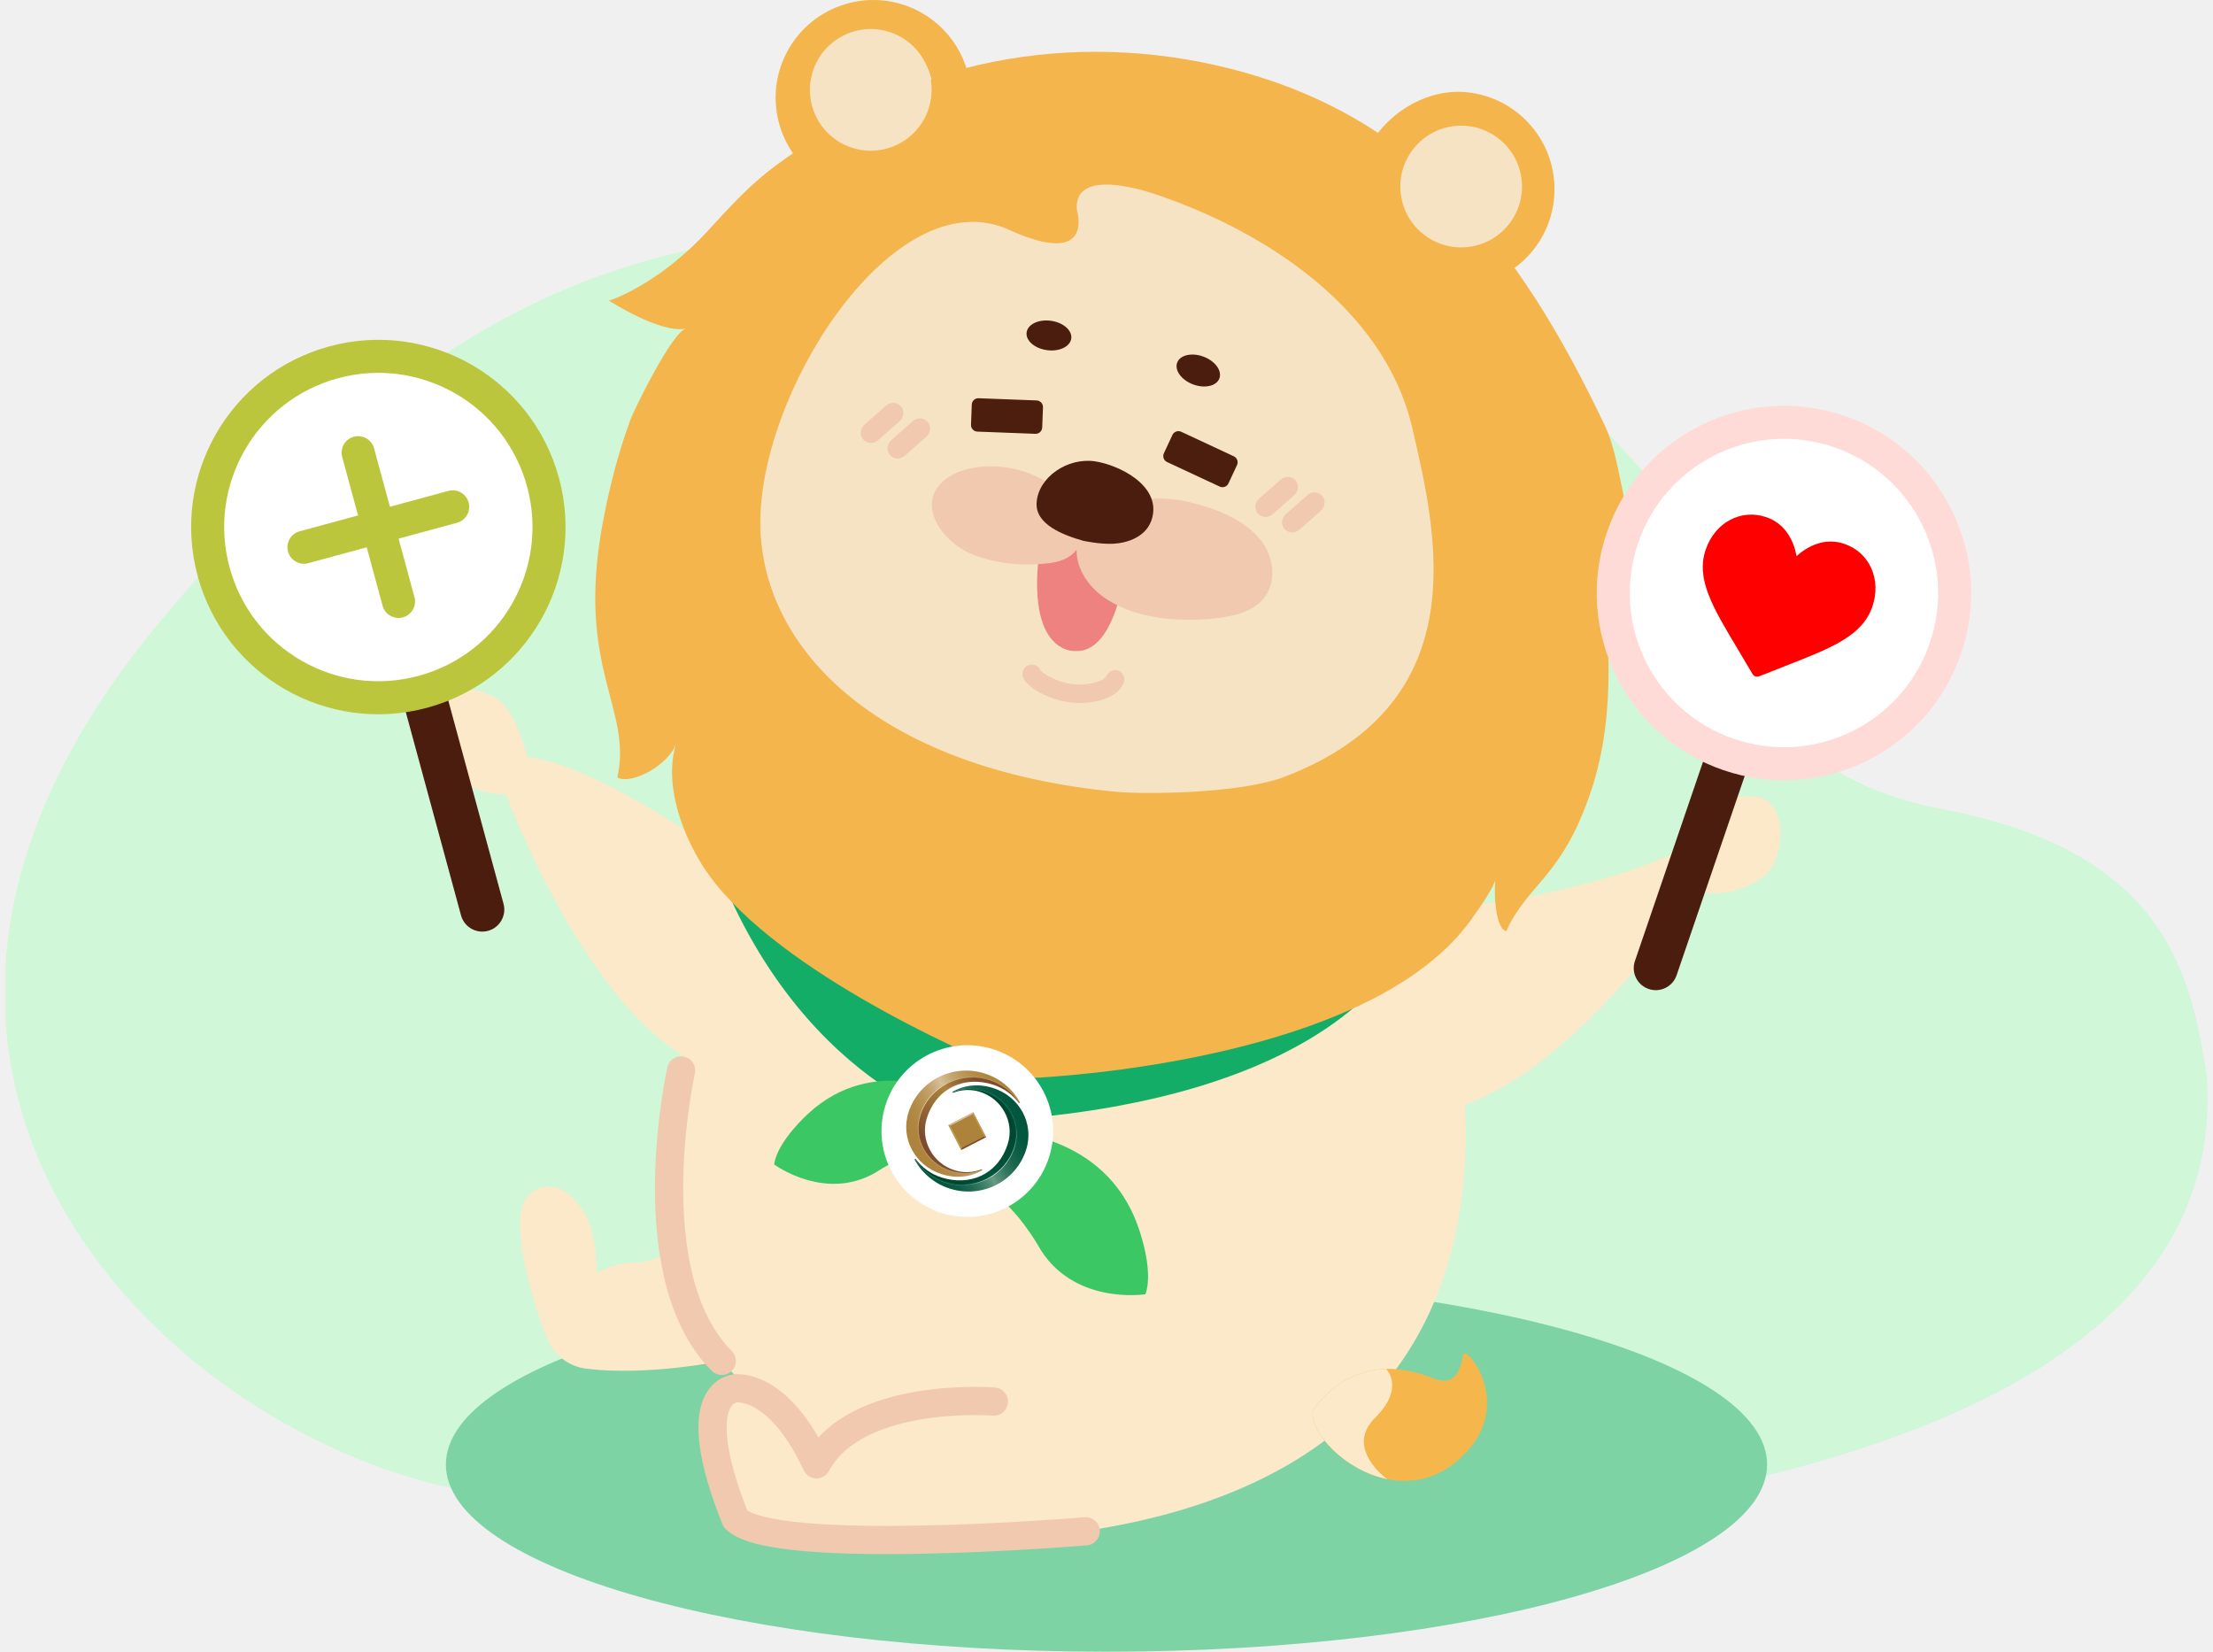
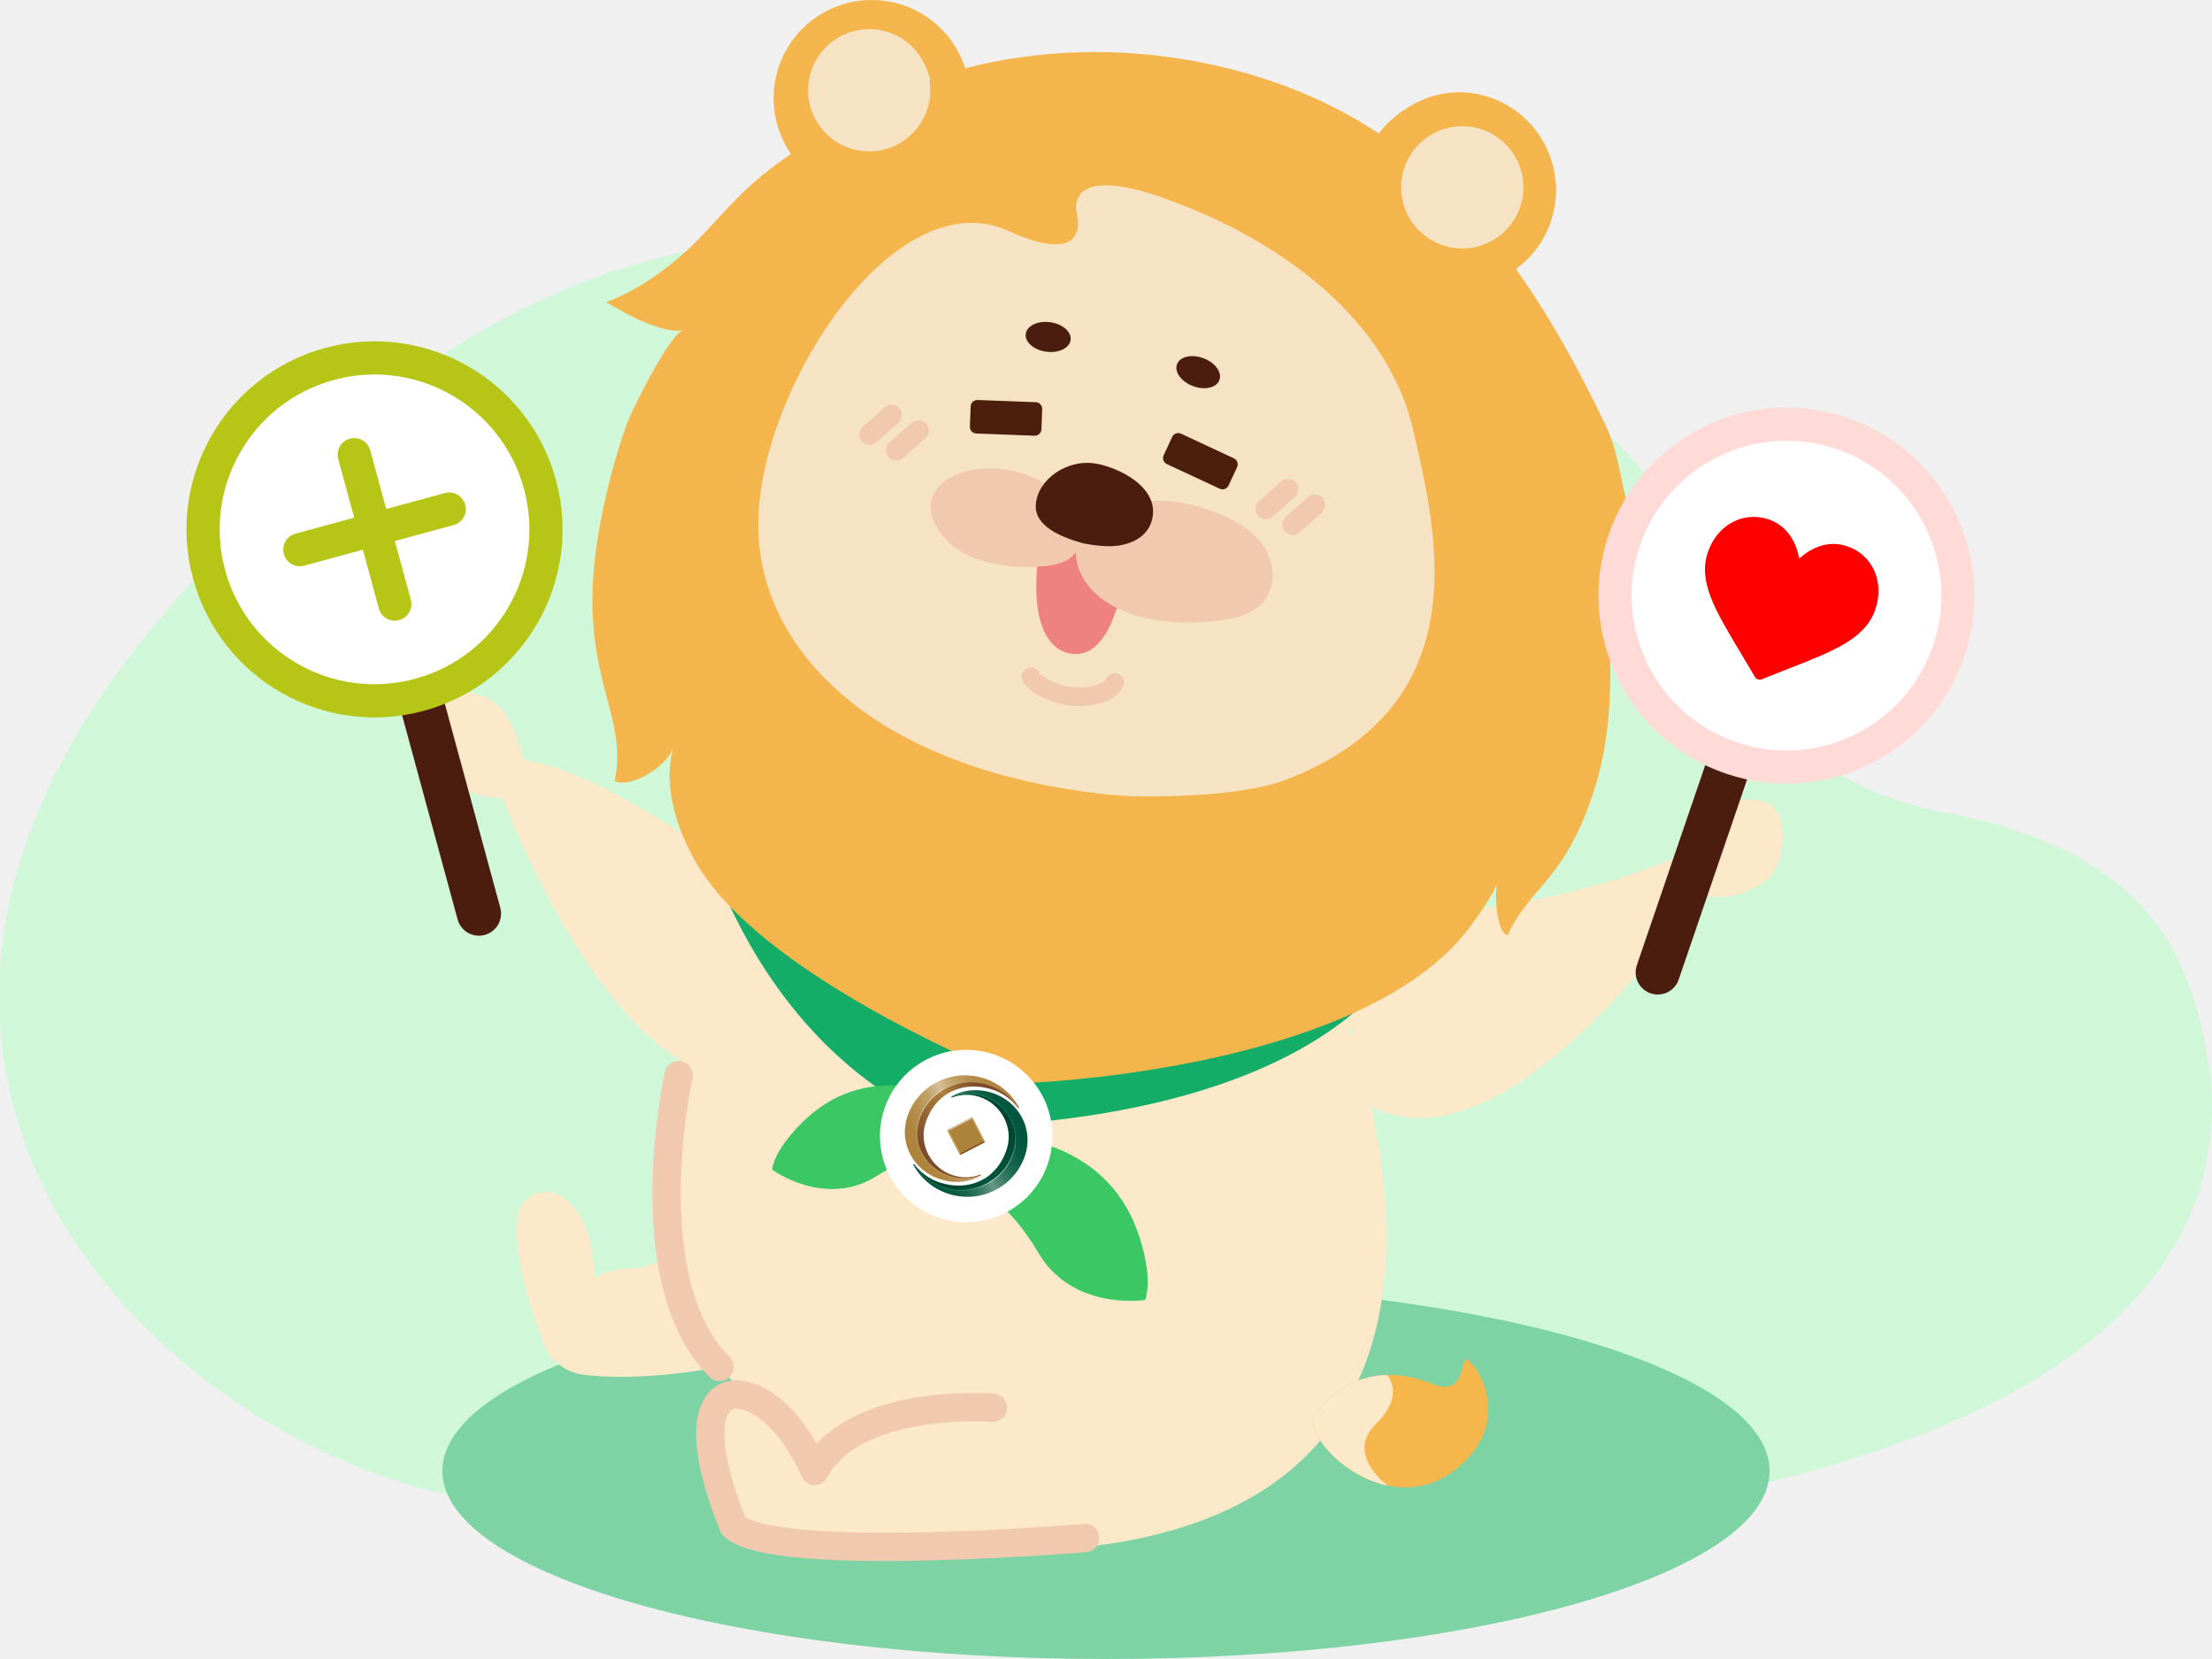
- <svg xmlns="http://www.w3.org/2000/svg" width="201" height="150" viewBox="0 0 201 150" fill="none">
-   <g clip-path="url(#clip0_3225_99852)">
-     <path d="M14.5 56.5C44 21.17 64.532 19.385 98.572 21.17 127.97 22.715 138 30.34 148.5 42c10.499 11.66 7 27.5 28 31.5 20.22 3.852 22.5 15 23.917 24.145 3.937 52.983-133.344 43.895-160.642 37.208C12.476 128.166-18.085 95.524 14.5 56.5z" fill="#CFF7D8" />
-     <ellipse cx="100.5" cy="133" rx="60" ry="17" fill="#7DD3A4" />
-     <path d="M130.522 86.515s19.1 53.603-46.143 53.484c-6.595-.013-11.234-.554-14.203-.676-2.337-.098-3.747-2.147-4.397-4.396-1.146-3.964-2.448-8.799 1.015-8.793 5.306.011 7.027 5.83 7.027 5.83l8.89-6.864 47.811-38.585z" fill="#FBE9C9" />
-     <path d="M131.089 82.468s11.326-.6 21.775-5.317c2.134-3.513 3.24-5.163 6.591-4.795 3.351.369 2.519 6.47.419 7.43-2.888 2.1-5.833 1.092-5.833 1.092s-14.941 22.711-27.328 19.969c-12.39-2.74 4.38-18.376 4.38-18.376l-.004-.004zm-57.576 1.078S56.601 69.789 47.944 68.764c-1.275-3.905-1.971-5.769-5.32-6.174-3.347-.406-3.932 5.721-2.102 7.135 2.333 2.705 5.43 2.394 5.43 2.394s9.358 25.522 22.046 25.684c12.688.162 5.518-14.257 5.518-14.257h-.003z" fill="#FBE9C9" />
-     <path d="M66.9 86.414s-8.019 7.22-5.398 27.696c-.666-.67-2.448.524-3.247.524-2.536-.003-4.074.93-4.074.93s.378-5.63-3.17-7.514c-1.575-.835-3.51.24-3.716 2.012-.388 3.314 1.16 8.235 2.347 11.396a4.448 4.448 0 003.653 2.844c5.633.677 12.258-.71 12.258-.71l8.607 9.391 56.548-46.41-63.812-.156.003-.003z" fill="#FBE9C9" />
-     <path d="M119.233 128.158s3.453-6 10.899-3.003c2.394.963 2.513-1.34 2.797-2.161.287-.825 5.11 5.086-.751 9.817-5.86 4.731-13.341-1.738-12.948-4.653h.003z" fill="#F5B64C" />
-     <path d="M125.886 124.319c-4.525.136-6.652 3.839-6.652 3.839-.261 1.92 2.898 5.38 6.756 6.168 0 0-3.899-2.794-1.109-5.553s1.008-4.45 1.008-4.45l-.003-.004z" fill="#FBE9C9" />
-     <path d="M90.269 127.281s-12.51-.994-16.11 5.698c-3.467-7.463-7.336-6.895-7.336-6.895s-4.73.075-.02 11.863c3.49 3.504 31.808 1.116 31.808 1.116M61.862 97.215s-4.139 18.518 3.693 26.377" stroke="#F0C9AE" stroke-width="2.56" stroke-linecap="round" stroke-linejoin="round" />
-     <path d="M127.894 85.799c-10.003 16.665-41.412 16.029-41.412 16.029s-17.04-4.846-23.547-29.911c0 0 65.193 13.493 64.959 13.882z" fill="#13AD67" />
-     <path d="M145.556 51.464c.44.277 4.407.744 4.89.46-3.317-3.666-2.857-9.435-4.704-13.32-7.855-16.517-17.324-28.728-35.595-32.742-6.987-1.535-14.342-1.566-21.315.047-5.07 1.174-10.115 3.856-14.531 6.564-4.64 2.844-6.233 4.342-9.905 8.373-4.65 5.103-9.087 6.46-9.087 6.46s4.745 3.046 7.014 2.532c-1.217.227-4.68 7.224-5.11 8.404-1.095 3.01-1.887 6.12-2.472 9.272-2.468 13.23 2.736 16.794 1.33 23.097 1.376.707 4.774-1.248 5.342-3.114-1.217 3.997.815 8.616 2.388 11.095 5.782 9.103 23.442 16.891 28.18 18.856a5.518 5.518 0 002.458.413c5.914-.365 30.658-2.577 39.126-14.268.964-1.332 2.205-3.165 2.262-3.757-.186 1.918.129 4.515.974 4.735 1.958-4.302 4.985-4.843 7.599-12.411 2.232-6.462 1.866-13 1.163-20.693l-.007-.003z" fill="#F4B54C" />
-     <path d="M128.297 38.952c-2.604-11.298-13.963-17.973-22.316-20.946 0 0-8.535-3.409-8.173 1.062 0 0 1.721 5.377-6.155 1.802-10.023-4.548-21.998 13.415-22.576 25.694-.558 11.92 10.341 23.28 32.386 25.35 2.242.21 11.092.223 15.289-1.4 17.493-6.76 13.709-22.157 11.542-31.565l.003.003z" fill="#F6E3C4" />
-     <path d="M141.127 18.242a8.851 8.851 0 00-7.73-9.847c-3.578-.43-7.109 1.664-8.85 4.565l6.733 13.013a8.851 8.851 0 009.847-7.73zm-9.259 3.406l-3.527-7.203a4.783 4.783 0 018.847 3.03 4.777 4.777 0 01-5.316 4.173h-.004zM83.103.847C78.67-1.239 73.381.661 71.294 5.094c-2.086 4.434-.186 9.723 4.248 11.81L88.196 9.05A8.873 8.873 0 0083.1.847h.003zm-5.698 12.144a5.13 5.13 0 117.318-4.539l-7.318 4.542v-.003z" fill="#F4B54C" />
-     <path d="M84.34 9.876a5.523 5.523 0 01-6.966 3.538 5.523 5.523 0 01-3.537-6.967 5.523 5.523 0 016.966-3.537 5.523 5.523 0 013.537 6.966zm49.075 12.545a5.525 5.525 0 10-1.404-10.962 5.525 5.525 0 001.404 10.962z" fill="#F6E3C4" />
-     <path d="M102.609 48.383s-.494 10.93-4.92 10.74c0 0-5.022.464-3.024-10.804l4.785-2.334 3.159 2.398z" fill="#ED8280" />
-     <path d="M117.719 43.69a.938.938 0 00-1.377-.153l-1.961 1.725c-.379.331-.484.913-.183 1.316.169.226.42.348.677.368a.926.926 0 00.689-.23l1.969-1.728c.372-.328.48-.896.186-1.298zm2.426 1.41a.936.936 0 00-1.376-.153l-1.965 1.729c-.379.331-.484.913-.179 1.312a.932.932 0 00.676.368.927.927 0 00.69-.23l1.965-1.728c.372-.328.48-.896.186-1.298h.003zm-38.263-8.13a.937.937 0 00-1.376-.152l-1.962 1.724c-.378.332-.486.913-.182 1.316.169.226.42.348.676.368a.927.927 0 00.69-.23l1.968-1.728c.372-.328.48-.896.186-1.298zm2.428 1.41a.937.937 0 00-1.377-.152l-1.965 1.728c-.379.331-.484.91-.18 1.312a.92.92 0 00.677.368.928.928 0 00.69-.23l1.965-1.727c.372-.329.48-.897.186-1.299h.003zm1.586 5.136c1.356-1.031 3.183-1.248 4.816-1.136 2.709.186 5.336 1.566 6.996 3.716.48.626.69 1.357.653 2.09 0 .014.014.017.02.007.234-.325.514-.622.816-.883 2.404-2.08 6.005-2.418 8.988-1.674 2.259.562 4.839 1.536 6.334 3.43.017.023.034.043.054.067 1.231 1.61 1.451 4.116-.132 5.577-1.099 1.017-2.864 1.329-4.305 1.47-3.337.332-7.439-.023-10.172-2.16-.886-.694-1.6-1.623-1.961-2.689a4.055 4.055 0 01-.22-1.39c0-.013-.014-.017-.02-.006-.596.811-1.576 1.109-2.587 1.224-2.391.267-5.012.027-7.217-.98-2.418-1.107-4.897-4.509-2.06-6.666l-.003.003z" fill="#F0C9AE" />
-     <path d="M101.097 49.38c1.241-.057 3.131-.598 3.571-2.414.713-2.942-3.108-4.761-5.232-5.072-2.448-.359-5.116 1.413-5.282 3.737-.142 1.978 2.354 2.945 4.244 3.483.007 0 1.461.321 2.699.267zm9.656-15.015c.261-.696-.387-1.582-1.445-1.977s-2.127-.152-2.388.545c-.26.696.387 1.581 1.446 1.977 1.058.395 2.127.151 2.387-.545zm-13.455-3.619c.102-.736-.722-1.459-1.841-1.614-1.12-.155-2.11.316-2.212 1.052-.102.737.723 1.46 1.842 1.614 1.12.155 2.11-.316 2.211-1.052z" fill="#4A1D0E" />
-     <path d="M101.421 60.861c-.402-.077-.767.186-.95.555-.253.51-1.674.768-2.556.747-1.81-.077-3.095-.946-3.413-1.274v-.004a.842.842 0 00-1.599.091c-.05.2-.058.508.2.86.554.754 2.448 1.913 4.76 2.011h.343c.912-.027 3.229-.257 3.851-1.846a.842.842 0 00-.632-1.136l-.004-.004z" fill="#F0C9AE" />
-     <path d="M112.064 41.44l-4.781-2.23a.6.6 0 00-.796.29l-.775 1.665c-.14.3-.01.656.289.795l4.782 2.229c.299.14.656.01.795-.29l.776-1.664c.14-.3.01-.656-.29-.795zm-17.909-5.074l-5.272-.2a.599.599 0 00-.62.575l-.07 1.835a.599.599 0 00.575.62l5.272.201a.599.599 0 00.62-.575l.07-1.835a.599.599 0 00-.575-.621z" fill="#4B1E0E" />
-     <path d="M86.616 99.378s-7.285-3.726-13.186 1.738c0 0-2.823 2.496-3.118 4.633 0 0 4.857 3.598 9.577.508 0 0 2.915-1.864 5.157-1.999l1.57-4.88zm4.538 3.379s9.164.081 12.188 8.566c0 0 1.508 3.943.693 6.215 0 0-6.689 1.055-9.77-4.464 0 0-1.927-3.361-4.081-4.66l.974-5.657h-.004z" fill="#3BC763" />
-     <path d="M95.311 105.006a7.794 7.794 0 01-9.739 5.164 7.794 7.794 0 01-5.164-9.739 7.794 7.794 0 019.74-5.164 7.794 7.794 0 015.163 9.739z" fill="#fff" />
-     <path d="M88.392 101.014l-2.253 1.164 1.163 2.253 2.254-1.163-1.164-2.254z" fill="#AD833B" />
-     <path d="M88.402 101.009l1.163 2.255-.169-.054-1.048-2.032.054-.169z" fill="#C1994D" />
-     <path d="M88.346 101.178l-2.029 1.052-.172-.055 2.255-1.166-.054.169z" fill="#D8BF98" />
-     <path d="M87.311 104.428l-1.167-2.252.173.054 1.048 2.026-.054.172z" fill="#C1994D" />
-     <path d="M87.367 104.255l2.029-1.045.169.054-2.252 1.163.054-.172z" fill="#7D4B2D" />
-     <path d="M83.566 101.252c.831-2.607 3.645-4.041 6.286-3.202a5.045 5.045 0 012.75 2.123l.053-.027a5.565 5.565 0 00-3.209-2.654c-2.908-.927-6.012.652-6.929 3.53-.754 2.374.602 4.843 3.003 5.604 1.295.412 2.618.29 3.696-.345l-.016-.034c-.886.372-1.904.406-2.909.088-2.178-.693-3.409-2.932-2.725-5.086v.003z" fill="url(#paint0_linear_3225_99852)" />
-     <path d="M92.15 104.184c-.833 2.608-3.646 4.041-6.288 3.203a5.025 5.025 0 01-2.745-2.124l-.055.027a5.565 5.565 0 003.21 2.655c2.911.926 6.012-.653 6.929-3.531.754-2.374-.602-4.842-3.003-5.606-1.295-.413-2.618-.291-3.696.344l.017.034c.886-.375 1.903-.409 2.904-.088 2.178.694 3.41 2.932 2.723 5.086h.003z" fill="url(#paint1_linear_3225_99852)" />
-     <path d="M86.673 106.267c-1.965-.625-3.118-2.746-2.496-4.707.91-2.861 3.527-3.852 6.016-3.057.984.314 1.796.92 2.367 1.691l.04-.021a5.046 5.046 0 00-2.748-2.123c-2.642-.842-5.455.591-6.287 3.202-.686 2.154.548 4.393 2.726 5.086 1 .318 2.022.284 2.908-.088l-.03-.061a3.731 3.731 0 01-2.49.082l-.006-.004z" fill="url(#paint2_linear_3225_99852)" />
-     <path d="M89.856 98.053c-2.654-.845-5.481.589-6.313 3.199-.687 2.158.554 4.4 2.742 5.097 1.008.321 2.03.287 2.919-.085l-.007-.017c-.873.348-1.87.375-2.854.061-2.175-.693-3.409-2.915-2.73-5.049.823-2.584 3.63-3.997 6.267-3.158a5.041 5.041 0 012.719 2.069l.013-.007a5.077 5.077 0 00-2.752-2.113l-.004.003z" fill="url(#paint3_linear_3225_99852)" />
-     <path d="M89.038 99.169c1.965.625 3.121 2.746 2.496 4.707-.913 2.864-3.527 3.848-6.016 3.057a4.707 4.707 0 01-2.364-1.691l-.04.02a5.037 5.037 0 002.745 2.124c2.641.842 5.455-.592 6.287-3.202.686-2.154-.545-4.393-2.722-5.086-1.002-.318-2.023-.284-2.905.088l.03.057a3.72 3.72 0 012.492-.078l-.003.004z" fill="url(#paint4_linear_3225_99852)" />
-     <path d="M85.854 107.383c2.655.845 5.482-.588 6.314-3.199.686-2.158-.551-4.4-2.743-5.096-1.004-.322-2.029-.288-2.915.084l.007.017c.873-.351 1.87-.375 2.854-.06 2.175.693 3.409 2.914 2.73 5.048-.823 2.584-3.63 3.997-6.267 3.159a5.053 5.053 0 01-2.719-2.07l-.013.007a5.086 5.086 0 002.752 2.117v-.007z" fill="url(#paint5_linear_3225_99852)" />
-     <rect x="158.521" y="57.94" width="4" height="33" rx="2" transform="rotate(18.868 158.521 57.94)" fill="#4A1D0E" />
-     <circle cx="162.03" cy="53.855" r="15.5" transform="rotate(18.868 162.03 53.855)" fill="#fff" stroke="#FFDBD7" stroke-width="3" />
-     <path d="M167.519 49.39a3.81 3.81 0 00-2.501.002c-.803.27-1.439.746-1.843 1.113-.095-.537-.307-1.303-.776-2.009a3.81 3.81 0 00-1.977-1.532c-2.293-.783-4.657.485-5.499 2.95-.91 2.662.624 5.221 2.947 9.095.394.658.842 1.404 1.301 2.193a.503.503 0 00.623.213c.847-.343 1.657-.659 2.372-.938 4.208-1.642 6.987-2.727 7.897-5.39.842-2.464-.251-4.914-2.544-5.697z" fill="red" />
-     <rect x="33.744" y="53.213" width="4" height="33" rx="2" transform="rotate(-15.203 33.744 53.213)" fill="#4A1D0E" />
-     <circle cx="34.363" cy="47.863" r="15.5" transform="rotate(-15.203 34.363 47.863)" fill="#fff" stroke="#BBC63D" stroke-width="3" />
-     <path d="M27.607 49.698l13.51-3.67m-8.59-4.92l3.67 13.51" stroke="#BBC63D" stroke-width="3" stroke-linecap="round" />
+ <svg xmlns="http://www.w3.org/2000/svg" width="200" height="150" viewBox="0 0 200 150" fill="none">
+   <g clip-path="url(#clip0_3225_99787)">
+     <path d="M14 56.5c29.5-35.33 50.032-37.117 84.072-35.33C127.47 22.713 137.5 30.34 148 42c10.499 11.66 7 27.5 28 31.5 20.22 3.852 22.5 15 23.917 24.144 3.937 52.983-133.344 43.896-160.642 37.209C11.976 128.165-18.585 95.523 14 56.5z" fill="#CFF7D8" />
+     <ellipse cx="100" cy="133" rx="60" ry="17" fill="#7DD3A4" />
+     <path d="M120.5 89s24.5 55.5-36.621 51c-6.595-.014-11.234-.555-14.203-.677-2.337-.098-3.747-2.147-4.397-4.396-1.146-3.963-2.448-8.799 1.015-8.792 5.306.01 7.027 5.83 7.027 5.83l8.89-6.865L120.5 89z" fill="#FBE9C9" />
+     <path d="M130.589 82.467s11.326-.598 21.775-5.316c2.134-3.513 3.24-5.164 6.591-4.795 3.351.369 2.519 6.47.419 7.43-2.888 2.1-5.833 1.092-5.833 1.092s-14.941 22.711-27.328 19.969c-12.39-2.74 4.38-18.376 4.38-18.376l-.004-.004zm-57.576 1.079S56.101 69.79 47.444 68.765c-1.275-3.906-1.971-5.77-5.32-6.175-3.347-.406-3.932 5.722-2.102 7.135 2.333 2.706 5.43 2.394 5.43 2.394s9.358 25.522 22.046 25.684c12.688.163 5.518-14.257 5.518-14.257h-.003z" fill="#FBE9C9" />
+     <path d="M66.398 86.414s-8.018 7.22-5.397 27.696c-.666-.67-2.448.524-3.246.524-2.537-.004-4.075.93-4.075.93s.378-5.631-3.169-7.514c-1.576-.836-3.51.24-3.717 2.012-.388 3.314 1.16 8.234 2.347 11.396a4.449 4.449 0 003.653 2.844c5.634.676 12.258-.71 12.258-.71l8.607 9.391 56.548-46.41-63.812-.156.003-.003z" fill="#FBE9C9" />
+     <path d="M118.734 128.157s3.453-5.999 10.899-3.003c2.394.964 2.513-1.339 2.797-2.161.287-.825 5.11 5.086-.751 9.817-5.86 4.731-13.341-1.738-12.948-4.653h.003z" fill="#F5B64C" />
+     <path d="M125.386 124.319c-4.525.135-6.652 3.838-6.652 3.838-.261 1.921 2.898 5.38 6.756 6.168 0 0-3.899-2.793-1.109-5.552 2.79-2.76 1.008-4.451 1.008-4.451l-.003-.003z" fill="#FBE9C9" />
+     <path d="M89.77 127.281s-12.51-.994-16.11 5.699c-3.467-7.464-7.335-6.896-7.335-6.896s-4.732.075-.02 11.863c3.49 3.504 31.807 1.116 31.807 1.116M61.363 97.215s-4.139 18.518 3.693 26.377" stroke="#F0C9AE" stroke-width="2.56" stroke-linecap="round" stroke-linejoin="round" />
+     <path d="M127.393 85.798c-10.003 16.665-41.412 16.03-41.412 16.03s-17.04-4.846-23.546-29.911c0 0 65.192 13.492 64.958 13.881z" fill="#13AD67" />
+     <path d="M145.056 51.464c.44.277 4.407.744 4.89.46-3.317-3.666-2.857-9.435-4.704-13.32-7.855-16.517-17.324-28.728-35.595-32.742-6.987-1.535-14.342-1.566-21.315.047-5.07 1.174-10.115 3.856-14.531 6.564-4.64 2.844-6.233 4.342-9.905 8.373-4.65 5.103-9.087 6.46-9.087 6.46s4.745 3.046 7.014 2.532c-1.217.227-4.68 7.224-5.11 8.404-1.095 3.01-1.887 6.12-2.472 9.272-2.468 13.23 2.736 16.794 1.33 23.097 1.376.707 4.774-1.248 5.342-3.114-1.217 3.997.815 8.616 2.388 11.095 5.782 9.103 23.442 16.892 28.18 18.856a5.518 5.518 0 002.458.413c5.914-.365 30.658-2.577 39.126-14.267.964-1.333 2.205-3.166 2.262-3.758-.186 1.918.129 4.515.974 4.735 1.958-4.302 4.985-4.843 7.599-12.411 2.232-6.462 1.866-13 1.163-20.692l-.007-.004z" fill="#F4B54C" />
+     <path d="M127.796 38.952c-2.604-11.298-13.963-17.974-22.316-20.946 0 0-8.535-3.41-8.173 1.061 0 0 1.721 5.377-6.155 1.803-10.023-4.548-21.998 13.415-22.576 25.694-.558 11.92 10.341 23.28 32.386 25.35 2.242.209 11.092.222 15.289-1.401 17.493-6.76 13.709-22.157 11.542-31.565l.003.004z" fill="#F6E3C4" />
+     <path d="M140.626 18.242a8.851 8.851 0 00-7.73-9.847c-3.578-.43-7.109 1.664-8.85 4.565l6.733 13.013a8.851 8.851 0 009.847-7.73zm-9.259 3.406l-3.527-7.203a4.783 4.783 0 018.847 3.03 4.777 4.777 0 01-5.316 4.173h-.004zM82.603.847C78.17-1.239 72.881.661 70.794 5.094c-2.086 4.434-.186 9.723 4.248 11.81L87.696 9.05A8.873 8.873 0 0082.6.847h.003zm-5.698 12.144a5.13 5.13 0 117.318-4.539l-7.318 4.542v-.003z" fill="#F4B54C" />
+     <path d="M83.841 9.876a5.523 5.523 0 01-6.966 3.537 5.523 5.523 0 01-3.537-6.966 5.523 5.523 0 016.966-3.537 5.523 5.523 0 013.537 6.966zm49.074 12.545a5.525 5.525 0 10-1.403-10.963 5.525 5.525 0 001.403 10.963z" fill="#F6E3C4" />
+     <path d="M102.109 48.383s-.494 10.93-4.92 10.74c0 0-5.022.464-3.024-10.804l4.785-2.333 3.159 2.397z" fill="#ED8280" />
+     <path d="M117.219 43.69a.938.938 0 00-1.377-.153l-1.961 1.725c-.379.331-.484.913-.183 1.315.169.227.42.349.677.369a.926.926 0 00.689-.23l1.969-1.728c.372-.328.48-.896.186-1.298zm2.428 1.41a.936.936 0 00-1.376-.153l-1.965 1.728c-.379.332-.484.914-.179 1.313a.932.932 0 00.676.368.927.927 0 00.69-.23l1.965-1.728c.372-.328.48-.896.186-1.298h.003zm-38.264-8.13a.937.937 0 00-1.376-.152l-1.962 1.724c-.378.332-.487.913-.182 1.316a.93.93 0 00.676.369.928.928 0 00.69-.23l1.968-1.728c.372-.328.48-.897.186-1.299zm2.428 1.41a.937.937 0 00-1.376-.152l-1.965 1.728c-.379.331-.484.91-.18 1.312.173.227.42.352.677.369a.928.928 0 00.69-.23l1.965-1.728c.372-.328.48-.896.186-1.299h.003zm1.586 5.137c1.356-1.031 3.182-1.248 4.816-1.136 2.709.186 5.336 1.566 6.997 3.716.48.626.69 1.356.652 2.09 0 .014.014.017.02.007.234-.325.514-.622.816-.883 2.404-2.08 6.005-2.418 8.988-1.674 2.259.562 4.839 1.536 6.334 3.43.017.023.034.043.054.067 1.231 1.61 1.451 4.115-.132 5.576-1.099 1.018-2.864 1.33-4.305 1.471-3.338.332-7.439-.023-10.172-2.16-.886-.694-1.6-1.624-1.961-2.689a4.057 4.057 0 01-.22-1.39c0-.013-.014-.017-.02-.007-.596.812-1.576 1.11-2.587 1.225-2.391.267-5.012.027-7.217-.981-2.418-1.106-4.896-4.508-2.06-6.665l-.003.003z" fill="#F0C9AE" />
+     <path d="M100.598 49.38c1.241-.057 3.131-.598 3.571-2.414.713-2.942-3.108-4.761-5.232-5.072-2.448-.359-5.116 1.413-5.282 3.737-.142 1.978 2.354 2.945 4.244 3.483.007 0 1.461.321 2.699.267zm9.656-15.015c.26-.696-.387-1.581-1.445-1.977-1.059-.395-2.127-.152-2.388.545-.26.696.387 1.581 1.446 1.977 1.058.395 2.127.151 2.387-.545zM96.8 30.747c.101-.736-.723-1.46-1.842-1.614-1.12-.155-2.11.316-2.212 1.052-.102.736.723 1.459 1.842 1.614 1.12.155 2.11-.316 2.211-1.052z" fill="#4A1D0E" />
+     <path d="M100.922 60.862c-.402-.078-.767.186-.95.554-.253.51-1.674.768-2.556.748-1.81-.078-3.095-.947-3.412-1.275v-.004a.843.843 0 00-1.6.092c-.05.2-.057.507.2.859.554.754 2.448 1.913 4.76 2.012h.342c.913-.027 3.23-.257 3.852-1.847a.842.842 0 00-.632-1.136l-.004-.003z" fill="#F0C9AE" />
+     <path d="M111.564 41.44l-4.781-2.23a.6.6 0 00-.796.29l-.775 1.665c-.14.3-.01.656.289.795l4.782 2.229c.299.14.656.01.795-.29l.776-1.664c.14-.3.01-.656-.29-.795zm-17.908-5.074l-5.272-.2a.599.599 0 00-.62.575l-.07 1.835a.599.599 0 00.575.62l5.271.201a.599.599 0 00.621-.575l.07-1.835a.599.599 0 00-.575-.621z" fill="#4B1E0E" />
+     <path d="M86.115 99.379s-7.284-3.727-13.186 1.738c0 0-2.823 2.496-3.118 4.633 0 0 4.857 3.598 9.577.507 0 0 2.915-1.863 5.157-1.998l1.57-4.88zm4.538 3.378s9.164.081 12.188 8.566c0 0 1.508 3.943.693 6.216 0 0-6.689 1.055-9.77-4.464 0 0-1.927-3.362-4.081-4.66l.973-5.658h-.003z" fill="#3BC763" />
+     <path d="M94.81 105.006a7.794 7.794 0 01-9.739 5.164 7.794 7.794 0 01-5.164-9.739 7.794 7.794 0 019.74-5.164 7.794 7.794 0 015.163 9.739z" fill="#fff" />
+     <path d="M87.893 101.015l-2.253 1.163 1.163 2.254 2.254-1.164-1.164-2.253z" fill="#AD833B" />
+     <path d="M87.902 101.009l1.163 2.256-.169-.054-1.048-2.033.054-.169z" fill="#C1994D" />
+     <path d="M87.848 101.178l-2.03 1.052-.171-.054 2.255-1.167-.054.169z" fill="#D8BF98" />
+     <path d="M86.813 104.428l-1.166-2.252.172.054 1.048 2.026-.054.172z" fill="#C1994D" />
+     <path d="M86.867 104.256l2.029-1.045.169.054-2.252 1.163.054-.172z" fill="#7D4B2D" />
+     <path d="M83.066 101.253c.831-2.608 3.645-4.041 6.286-3.203a5.044 5.044 0 012.75 2.124l.053-.027a5.565 5.565 0 00-3.209-2.655c-2.908-.926-6.012.653-6.929 3.531-.754 2.374.602 4.842 3.003 5.603 1.295.413 2.618.291 3.696-.345l-.016-.034c-.886.372-1.904.406-2.909.088-2.178-.693-3.409-2.932-2.725-5.086v.004z" fill="url(#paint0_linear_3225_99787)" />
+     <path d="M91.648 104.184c-.832 2.608-3.645 4.042-6.286 3.203a5.025 5.025 0 01-2.746-2.124l-.055.027a5.566 5.566 0 003.21 2.655c2.911.926 6.012-.653 6.929-3.531.754-2.374-.602-4.842-3.003-5.606-1.295-.413-2.618-.291-3.696.344l.017.034c.886-.375 1.903-.409 2.904-.088 2.178.694 3.41 2.932 2.723 5.086h.003z" fill="url(#paint1_linear_3225_99787)" />
+     <path d="M86.173 106.268c-1.965-.626-3.118-2.746-2.496-4.708.91-2.86 3.527-3.851 6.016-3.057.984.315 1.796.92 2.367 1.691l.04-.02a5.044 5.044 0 00-2.748-2.124c-2.642-.842-5.455.592-6.287 3.203-.686 2.154.548 4.392 2.726 5.086 1 .318 2.022.284 2.908-.088l-.03-.061a3.731 3.731 0 01-2.49.081l-.006-.003z" fill="url(#paint2_linear_3225_99787)" />
+     <path d="M89.356 98.053c-2.655-.845-5.482.589-6.314 3.199-.687 2.158.555 4.4 2.742 5.097 1.008.321 2.03.287 2.919-.085l-.007-.017c-.872.349-1.87.376-2.854.061-2.174-.693-3.409-2.915-2.73-5.049.823-2.583 3.63-3.997 6.267-3.158a5.04 5.04 0 012.719 2.069l.014-.006a5.074 5.074 0 00-2.753-2.114l-.003.003z" fill="url(#paint3_linear_3225_99787)" />
+     <path d="M88.537 99.17c1.965.625 3.121 2.745 2.496 4.707-.913 2.864-3.527 3.848-6.016 3.057a4.707 4.707 0 01-2.364-1.691l-.04.02a5.038 5.038 0 002.745 2.124c2.641.842 5.455-.592 6.287-3.203.686-2.154-.545-4.392-2.722-5.086-1.002-.317-2.023-.284-2.905.088l.03.058a3.72 3.72 0 012.492-.078l-.003.003z" fill="url(#paint4_linear_3225_99787)" />
+     <path d="M85.355 107.384c2.655.845 5.482-.589 6.314-3.199.686-2.158-.551-4.4-2.743-5.097-1.004-.32-2.029-.287-2.915.085l.007.017c.873-.352 1.87-.376 2.854-.061 2.175.693 3.409 2.915 2.73 5.049-.823 2.583-3.63 3.997-6.267 3.158a5.05 5.05 0 01-2.719-2.069l-.013.006a5.077 5.077 0 002.752 2.117v-.006z" fill="url(#paint5_linear_3225_99787)" />
+     <rect x="158.021" y="57.939" width="4" height="33" rx="2" transform="rotate(18.868 158.021 57.939)" fill="#4A1D0E" />
+     <circle cx="161.53" cy="53.854" r="15.5" transform="rotate(18.868 161.53 53.854)" fill="#fff" stroke="#FFDBD7" stroke-width="3" />
+     <path d="M167.019 49.39a3.81 3.81 0 00-2.501.001c-.803.27-1.439.747-1.843 1.114-.095-.537-.307-1.304-.776-2.009a3.809 3.809 0 00-1.977-1.532c-2.293-.783-4.657.484-5.499 2.95-.91 2.662.624 5.221 2.947 9.095.394.658.842 1.404 1.301 2.193a.503.503 0 00.623.213c.847-.343 1.657-.66 2.372-.938 4.208-1.642 6.987-2.727 7.897-5.39.842-2.465-.251-4.914-2.544-5.698z" fill="red" />
+     <rect x="33.244" y="53.213" width="4" height="33" rx="2" transform="rotate(-15.203 33.244 53.213)" fill="#4A1D0E" />
+     <circle cx="33.863" cy="47.863" r="15.5" transform="rotate(-15.203 33.863 47.863)" fill="#fff" stroke="#B7C516" stroke-width="3" />
+     <path d="M27.108 49.699l13.51-3.672m-8.59-4.919l3.67 13.51" stroke="#B7C516" stroke-width="3" stroke-linecap="round" />
  </g>
  <defs>
-     <linearGradient id="paint0_linear_3225_99852" x1="82.579" y1="104.519" x2="92.259" y2="99.37" gradientUnits="userSpaceOnUse">
+     <linearGradient id="paint0_linear_3225_99787" x1="82.079" y1="104.52" x2="91.759" y2="99.37" gradientUnits="userSpaceOnUse">
      <stop stop-color="#AD833B" />
      <stop offset=".12" stop-color="#AE853E" />
      <stop offset=".22" stop-color="#B38B48" />
      <stop offset=".31" stop-color="#BA9659" />
      <stop offset=".4" stop-color="#C5A570" />
      <stop offset=".48" stop-color="#D3B98F" />
      <stop offset=".5" stop-color="#D8BF98" />
      <stop offset=".52" stop-color="#D3B98F" />
      <stop offset=".6" stop-color="#C5A570" />
      <stop offset=".69" stop-color="#BA9659" />
      <stop offset=".78" stop-color="#B38B48" />
      <stop offset=".88" stop-color="#AE853E" />
      <stop offset="1" stop-color="#AD833B" />
    </linearGradient>
-     <linearGradient id="paint1_linear_3225_99852" x1="92.992" y1="100.916" x2="83.489" y2="106.101" gradientUnits="userSpaceOnUse">
+     <linearGradient id="paint1_linear_3225_99787" x1="92.491" y1="100.916" x2="82.988" y2="106.101" gradientUnits="userSpaceOnUse">
      <stop stop-color="#00553C" />
      <stop offset=".12" stop-color="#03573E" />
      <stop offset=".21" stop-color="#0D5D45" />
      <stop offset=".3" stop-color="#1E6950" />
      <stop offset=".38" stop-color="#357961" />
      <stop offset=".46" stop-color="#548D76" />
      <stop offset=".5" stop-color="#689B84" />
      <stop offset=".54" stop-color="#548D76" />
      <stop offset=".62" stop-color="#357961" />
      <stop offset=".7" stop-color="#1E6950" />
      <stop offset=".79" stop-color="#0D5D45" />
      <stop offset=".88" stop-color="#03573E" />
      <stop offset="1" stop-color="#00553C" />
    </linearGradient>
-     <linearGradient id="paint2_linear_3225_99852" x1="89.358" y1="98.337" x2="85.906" y2="104.446" gradientUnits="userSpaceOnUse">
+     <linearGradient id="paint2_linear_3225_99787" x1="88.858" y1="98.337" x2="85.406" y2="104.446" gradientUnits="userSpaceOnUse">
      <stop stop-color="#7D4B2D" />
      <stop offset=".3" stop-color="#AD833B" />
      <stop offset="1" stop-color="#7D4B2D" />
    </linearGradient>
-     <linearGradient id="paint3_linear_3225_99852" x1="89.241" y1="98.42" x2="85.926" y2="104.576" gradientUnits="userSpaceOnUse">
+     <linearGradient id="paint3_linear_3225_99787" x1="88.74" y1="98.42" x2="85.425" y2="104.576" gradientUnits="userSpaceOnUse">
      <stop stop-color="#C1994D" />
      <stop offset=".3" stop-color="#F1E5CD" />
      <stop offset="1" stop-color="#C1994D" />
    </linearGradient>
-     <linearGradient id="paint4_linear_3225_99852" x1="89.762" y1="101.019" x2="86.272" y2="107.092" gradientUnits="userSpaceOnUse">
+     <linearGradient id="paint4_linear_3225_99787" x1="89.261" y1="101.02" x2="85.771" y2="107.092" gradientUnits="userSpaceOnUse">
      <stop stop-color="#00462F" />
      <stop offset=".7" stop-color="#00553C" />
      <stop offset="1" stop-color="#00462F" />
    </linearGradient>
-     <linearGradient id="paint5_linear_3225_99852" x1="86.35" y1="107.099" x2="89.746" y2="100.998" gradientUnits="userSpaceOnUse">
+     <linearGradient id="paint5_linear_3225_99787" x1="85.851" y1="107.1" x2="89.247" y2="100.998" gradientUnits="userSpaceOnUse">
      <stop stop-color="#007156" />
      <stop offset=".3" stop-color="#E8F3F2" />
      <stop offset="1" stop-color="#007156" />
    </linearGradient>
-     <clipPath id="clip0_3225_99852">
-       <path fill="#fff" transform="translate(.5)" d="M0 0h200v150H0z" />
+     <clipPath id="clip0_3225_99787">
+       <path fill="#fff" d="M0 0h200v150H0z" />
    </clipPath>
  </defs>
</svg>
